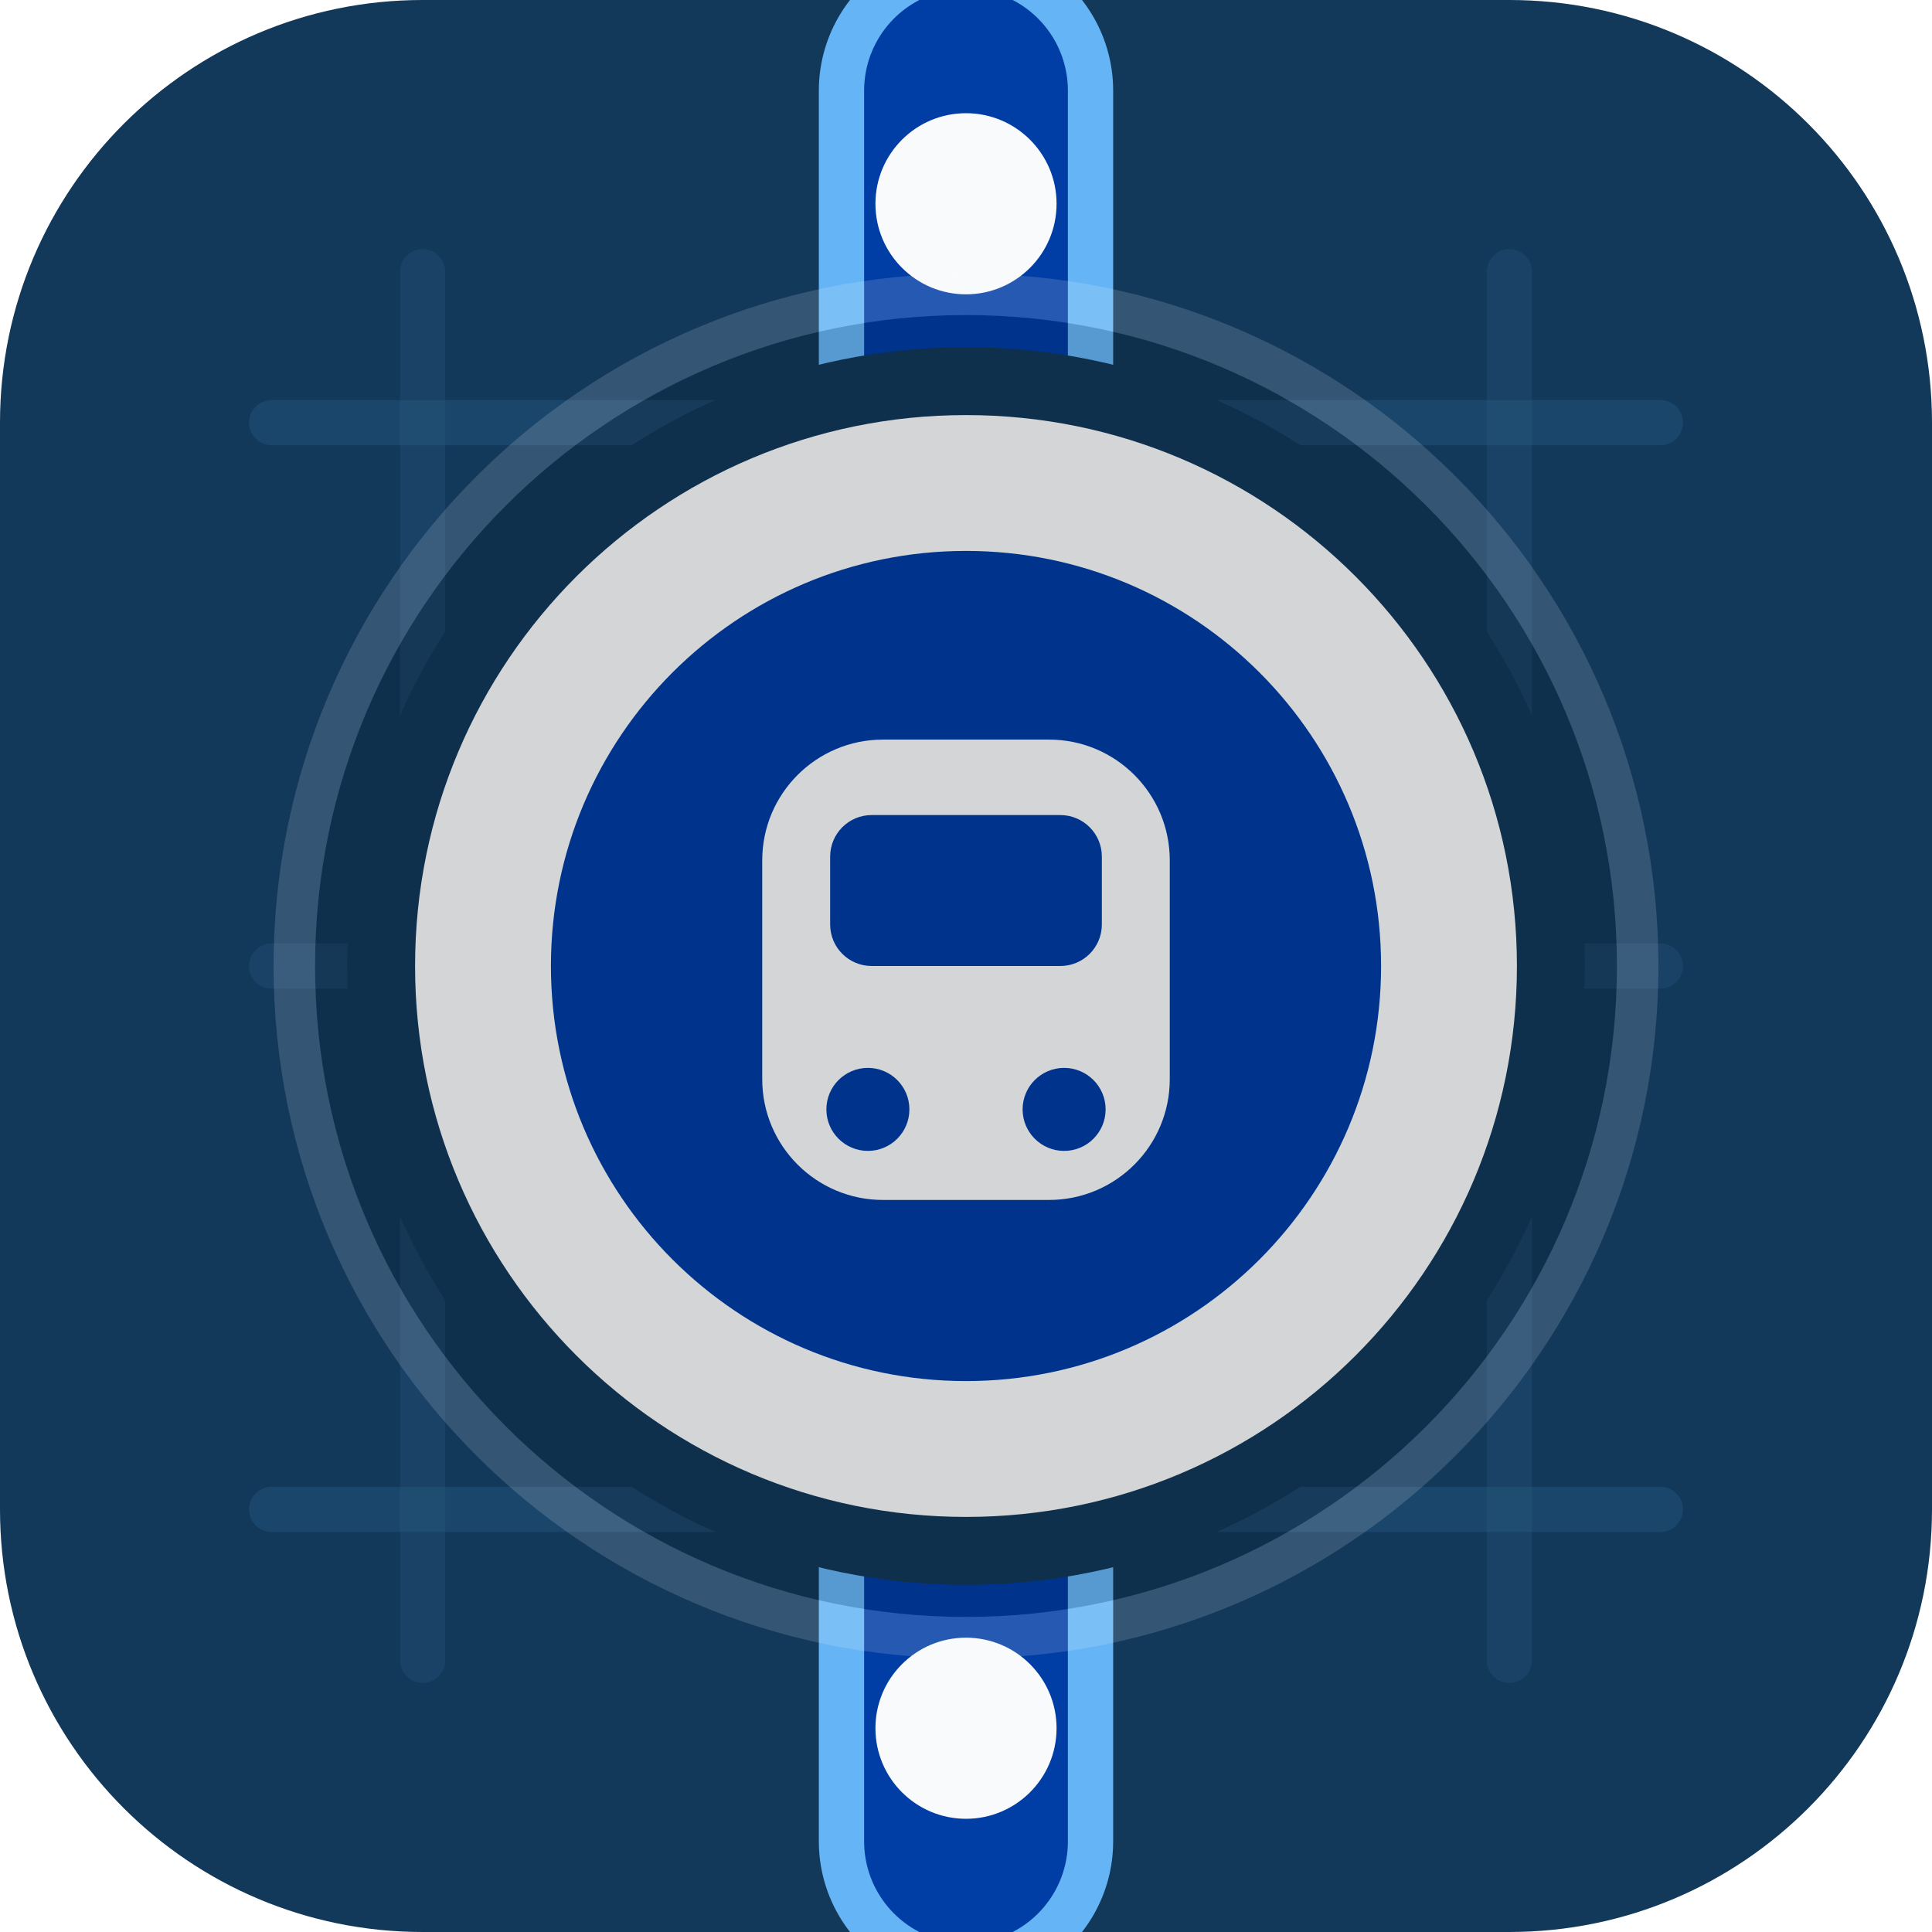
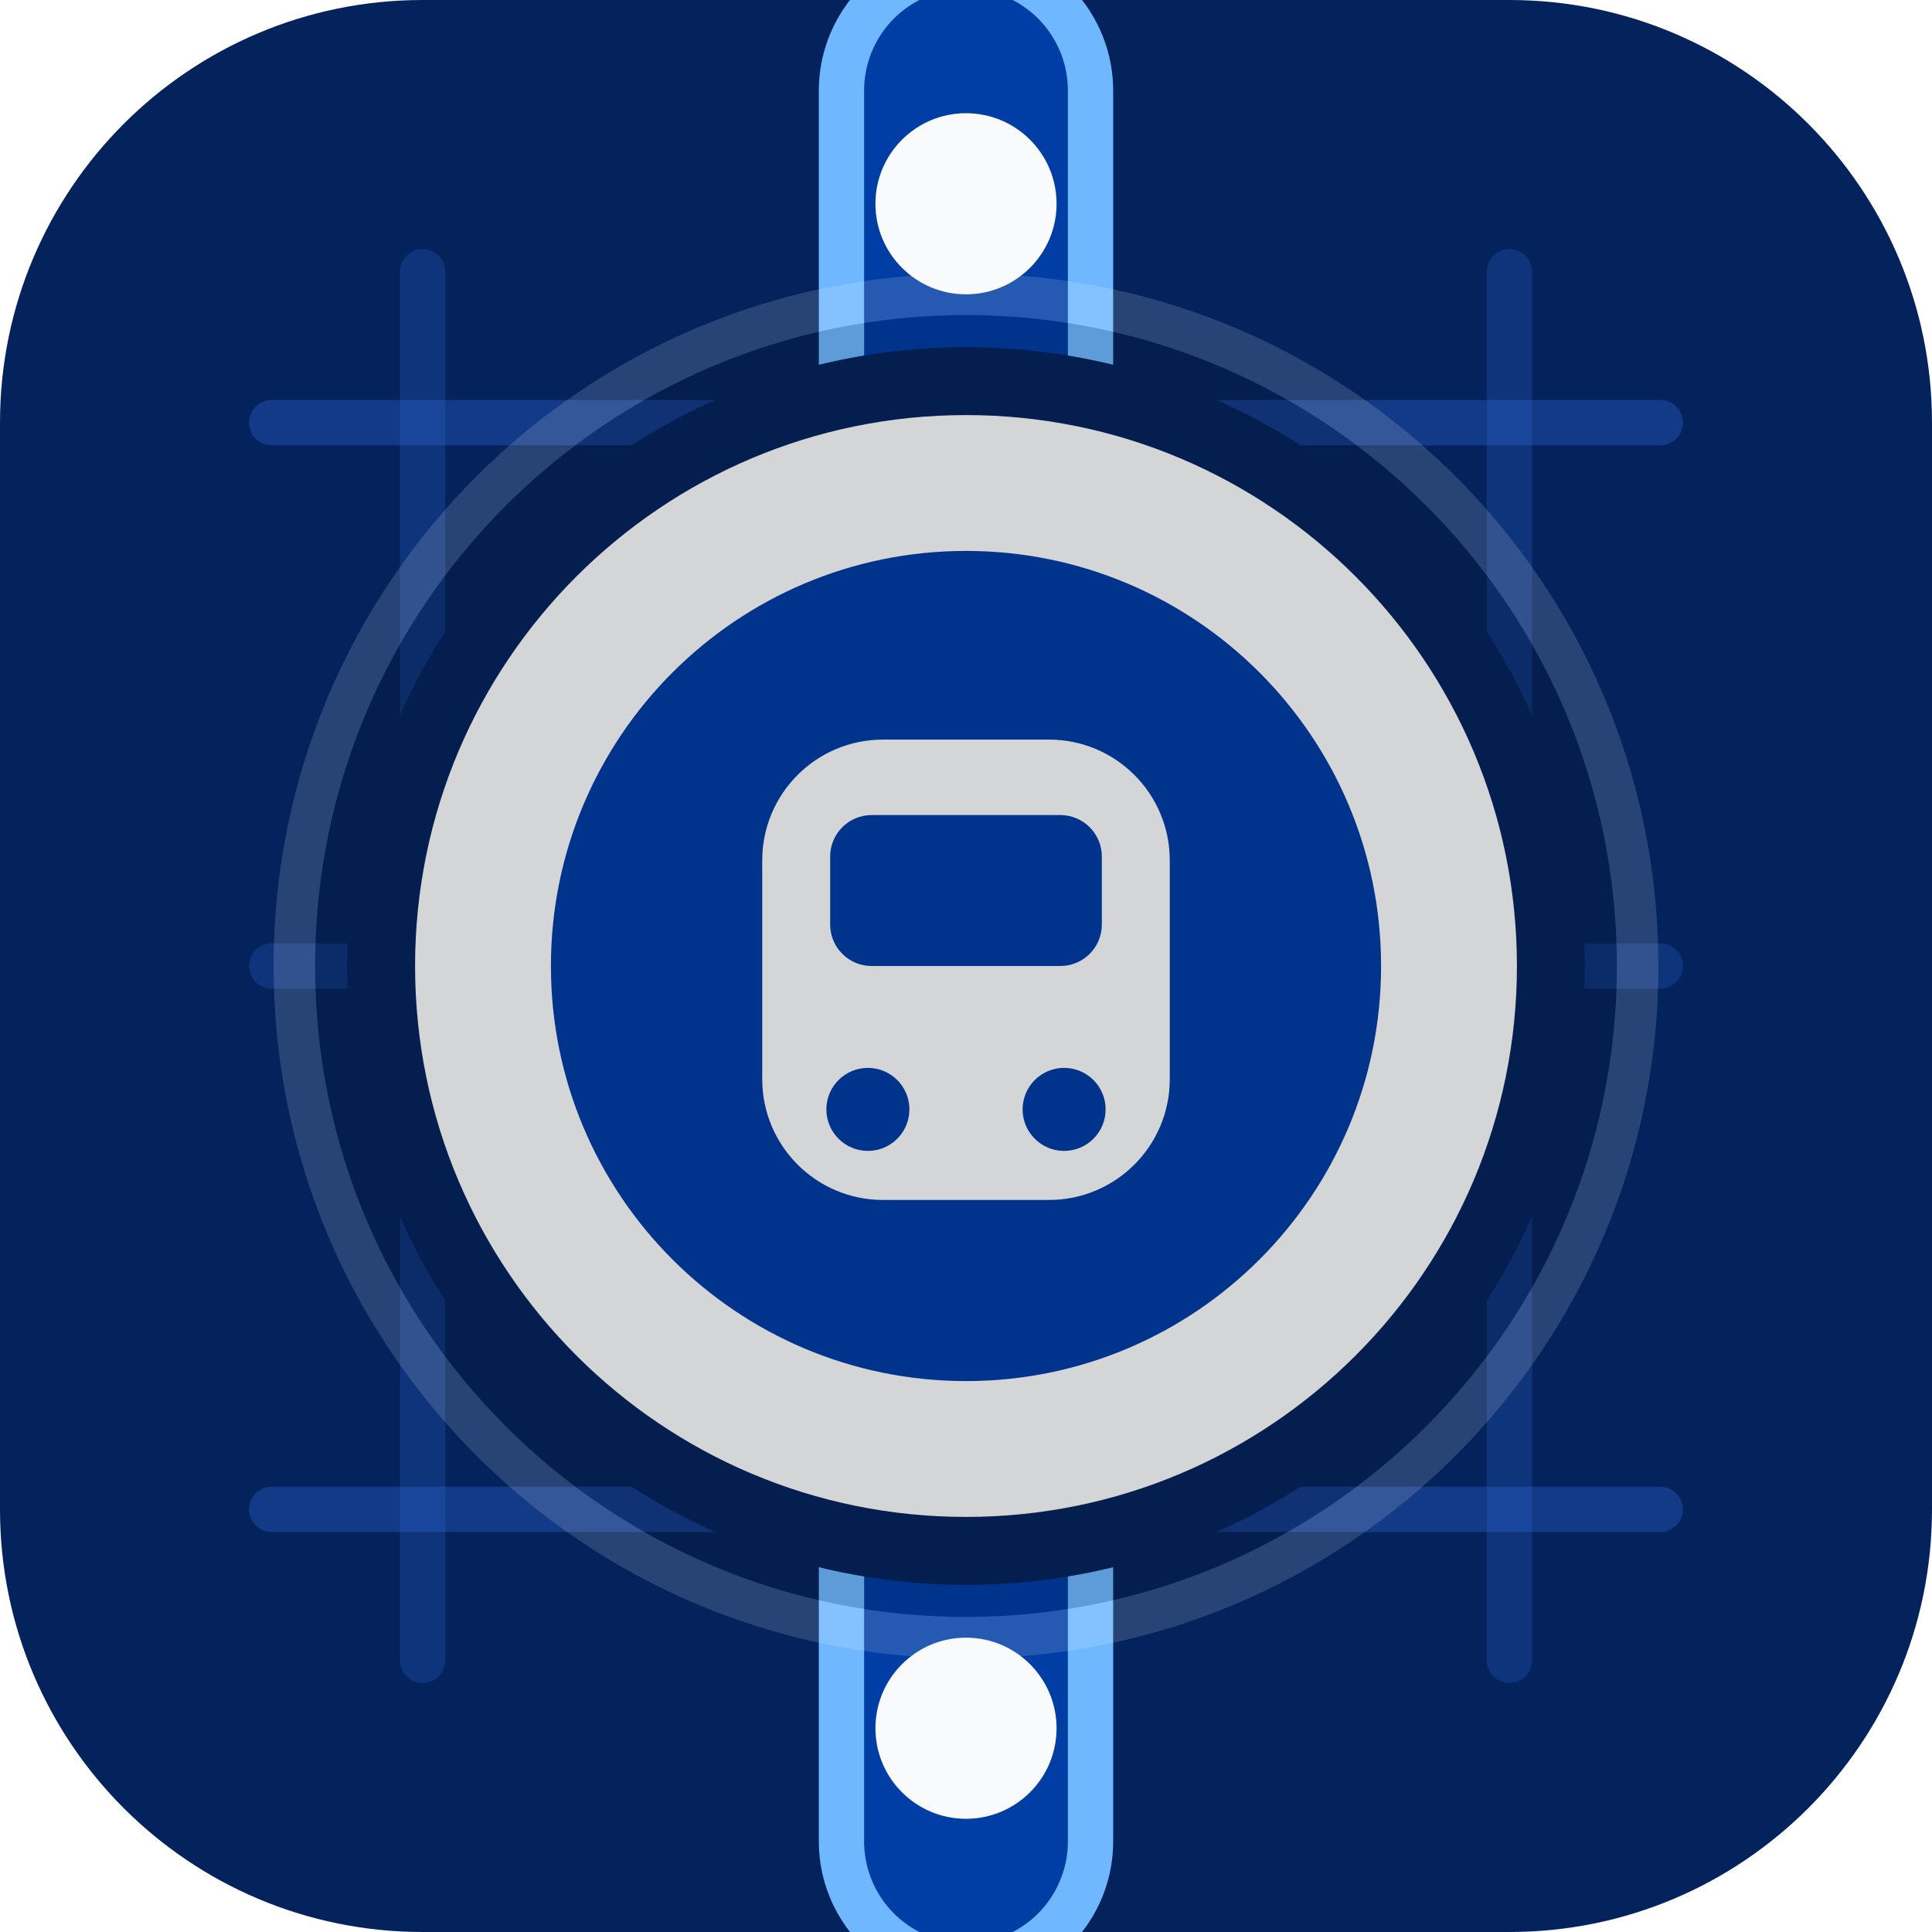
<svg xmlns="http://www.w3.org/2000/svg" viewBox="0 0 512 512" role="img" aria-label="MBTA Tracker Blue Line icon">
-   <rect width="512" height="512" rx="112" fill="#12385A" />
-   <path d="M72 112H440" stroke="#2A5C86" stroke-width="12" stroke-linecap="round" opacity="0.38" />
-   <path d="M72 256H440" stroke="#2A5C86" stroke-width="12" stroke-linecap="round" opacity="0.28" />
-   <path d="M72 400H440" stroke="#2A5C86" stroke-width="12" stroke-linecap="round" opacity="0.38" />
-   <path d="M112 72V440" stroke="#2A5C86" stroke-width="12" stroke-linecap="round" opacity="0.28" />
-   <path d="M400 72V440" stroke="#2A5C86" stroke-width="12" stroke-linecap="round" opacity="0.28" />
-   <path d="M256 24V488" stroke="#65B5F6" stroke-width="78" stroke-linecap="round" />
+   <rect width="512" height="512" rx="112" fill="#04235D" />
+   <path d="M72 112H440" stroke="#2E68D8" stroke-width="12" stroke-linecap="round" opacity="0.34" />
+   <path d="M72 256H440" stroke="#2E68D8" stroke-width="12" stroke-linecap="round" opacity="0.24" />
+   <path d="M72 400H440" stroke="#2E68D8" stroke-width="12" stroke-linecap="round" opacity="0.34" />
+   <path d="M112 72V440" stroke="#2E68D8" stroke-width="12" stroke-linecap="round" opacity="0.24" />
+   <path d="M400 72V440" stroke="#2E68D8" stroke-width="12" stroke-linecap="round" opacity="0.24" />
+   <path d="M256 24V488" stroke="#6FB7FF" stroke-width="78" stroke-linecap="round" />
  <path d="M256 24V488" stroke="#003DA5" stroke-width="54" stroke-linecap="round" />
  <circle cx="256" cy="54" r="24" fill="#F8FAFC" />
  <circle cx="256" cy="458" r="24" fill="#F8FAFC" />
-   <circle cx="256" cy="256" r="164" fill="#12385A" />
+   <circle cx="256" cy="256" r="164" fill="#04235D" />
  <circle cx="256" cy="256" r="146" fill="#F8FAFC" />
  <circle cx="256" cy="256" r="110" fill="#003DA5" />
  <g transform="translate(256 266)">
    <rect x="-54" y="-70" width="108" height="122" rx="32" fill="#F8FAFC" />
    <rect x="-36" y="-50" width="72" height="40" rx="11" fill="#003DA5" />
    <circle cx="-26" cy="28" r="11" fill="#003DA5" />
    <circle cx="26" cy="28" r="11" fill="#003DA5" />
    <path d="M-36 62H36" stroke="#003DA5" stroke-width="12" stroke-linecap="round" />
  </g>
  <circle cx="256" cy="256" r="178" stroke="#F8FAFC" stroke-width="11" opacity="0.15" />
</svg>
